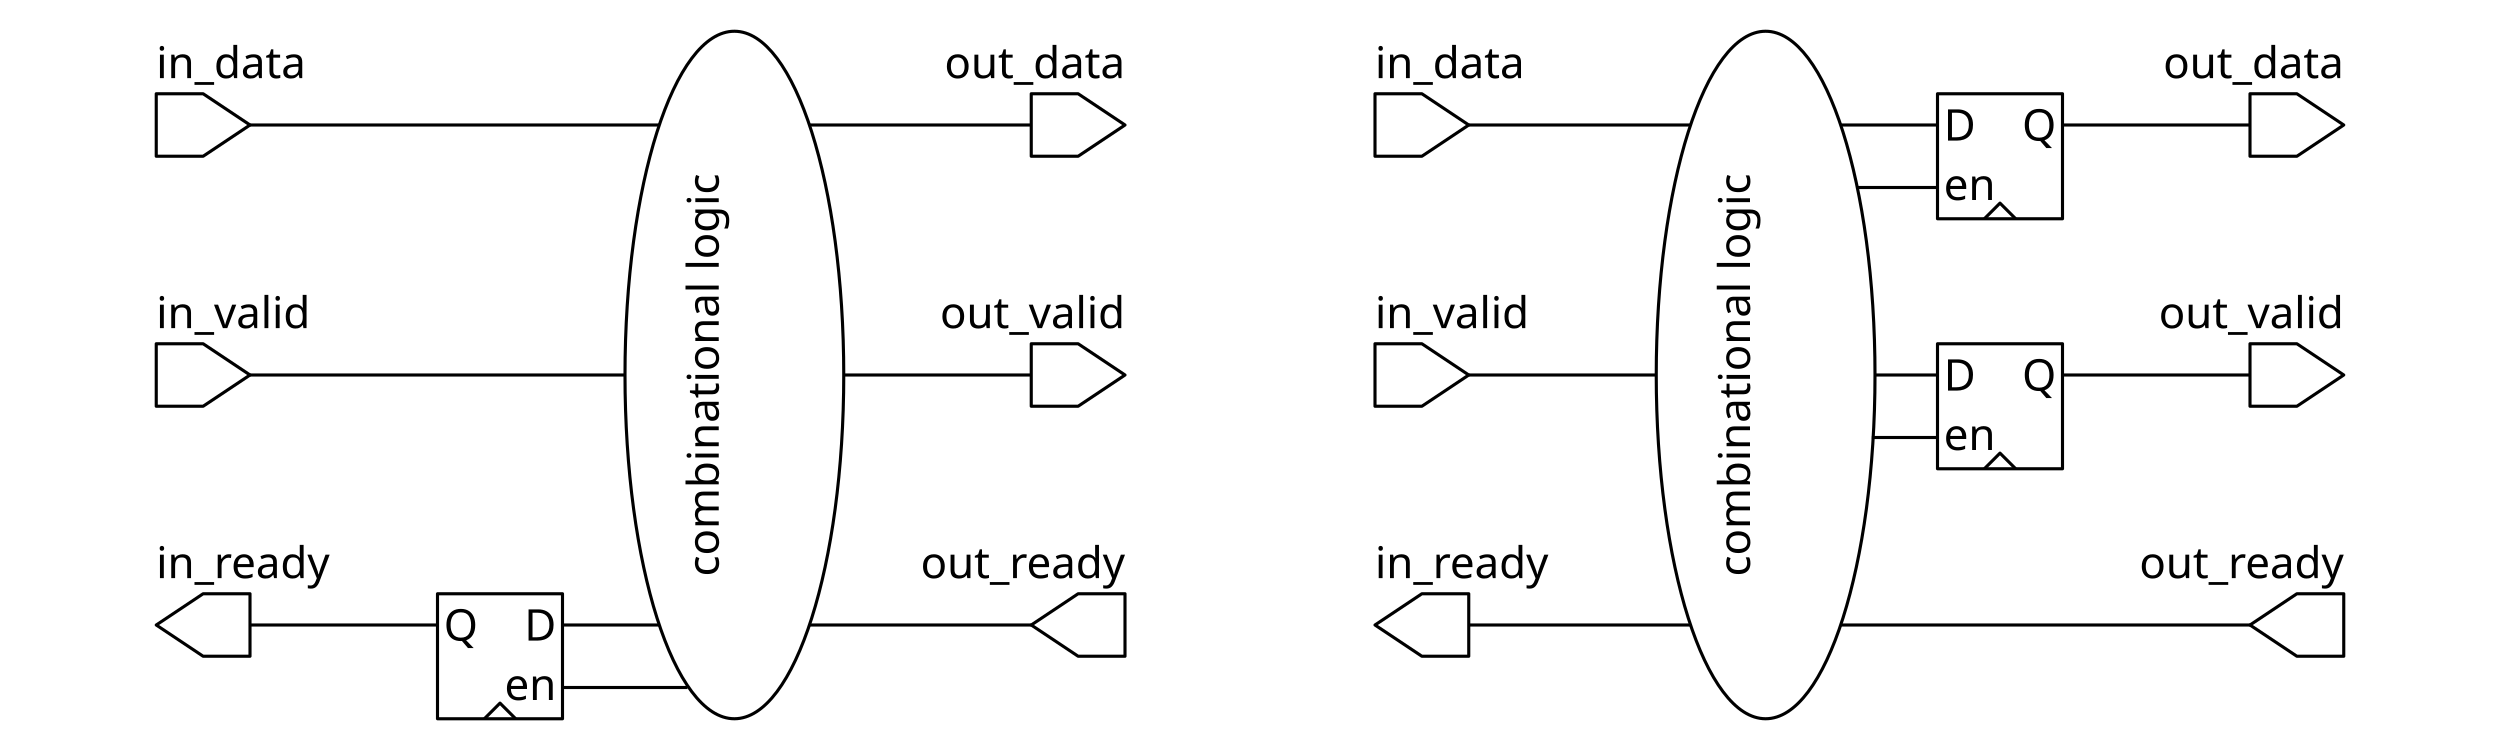
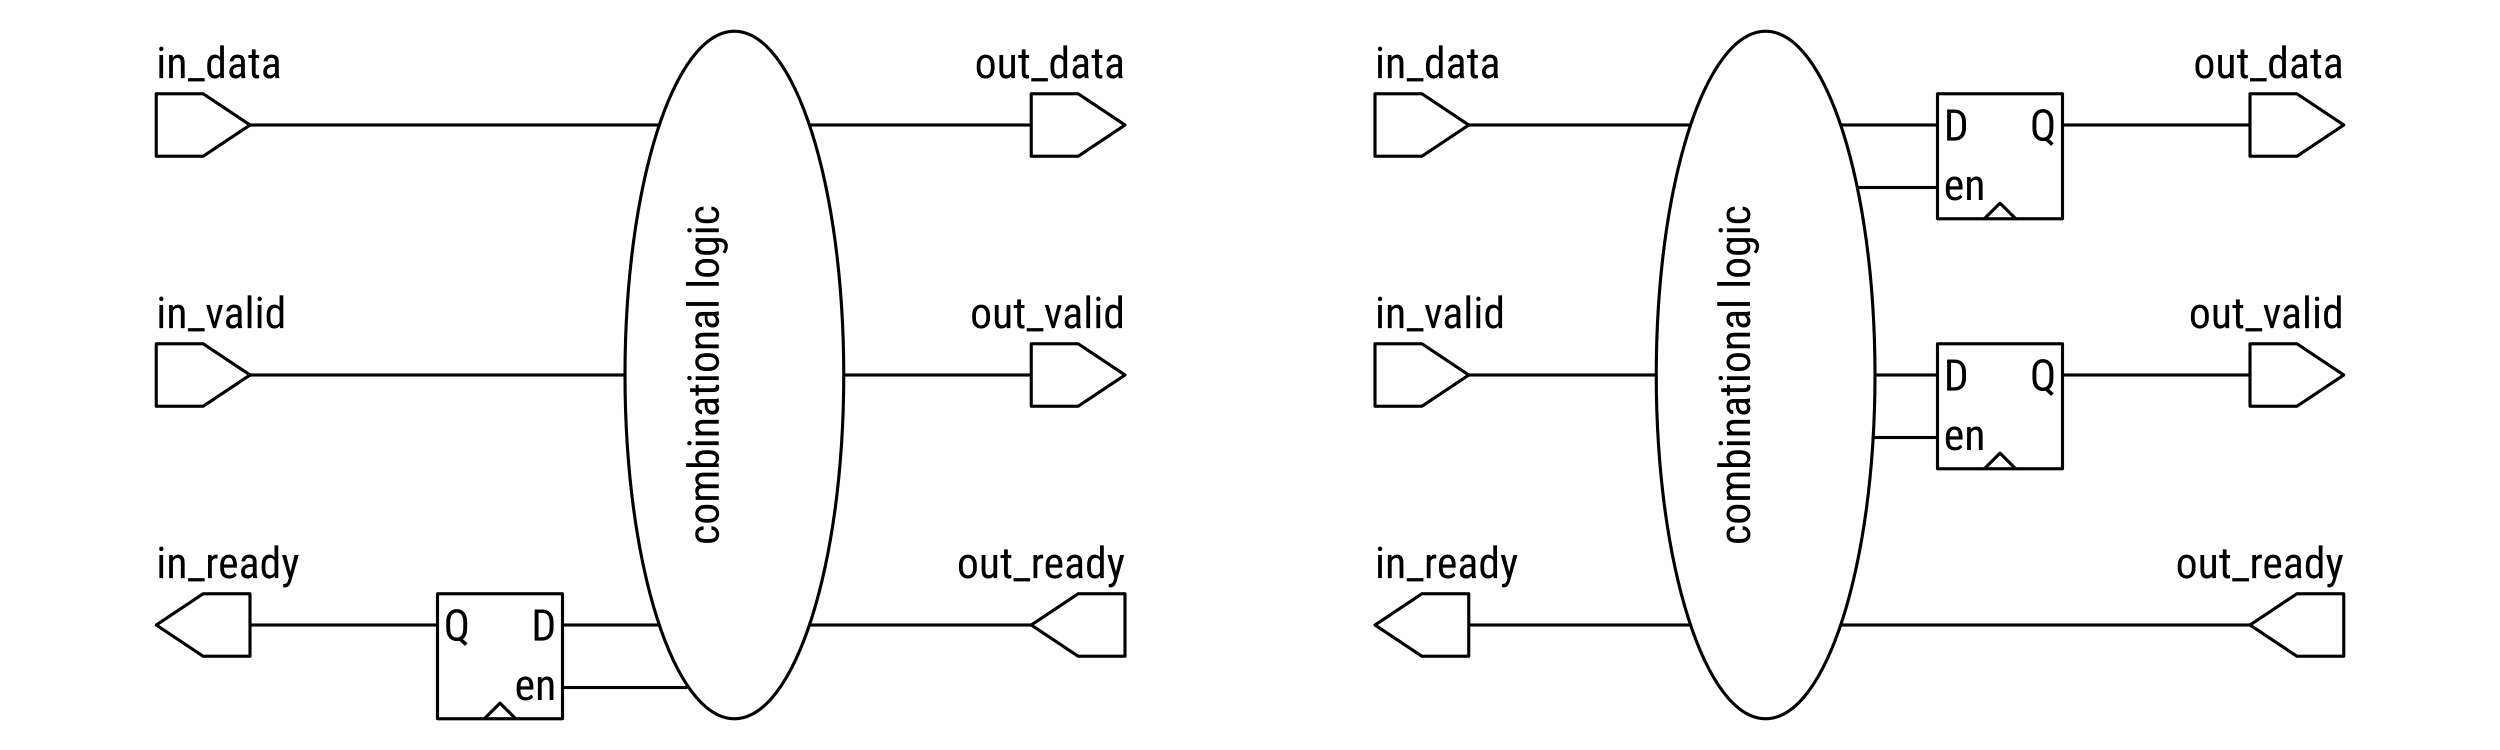
<svg xmlns="http://www.w3.org/2000/svg" xmlns:ns1="https://github.com/nturley/netlistsvg" width="800" height="240" version="1.1">
-   <text x="-500" y="475" fill="#000000" font-family="Carlito" font-size="14px" style="line-height:1.25" />
+   <text x="-500" y="475" fill="#000000" font-family="Roboto Condensed" font-size="14px" style="line-height:1.25" />
  <path d="m470 190v20h-15l-15-10 15-10z" fill="none" stroke="#000000" stroke-linejoin="round" stroke-width="1px" />
-   <text x="440" y="105" font-family="Carlito" font-size="14px" style="line-height:1.25" ns1:attribute="ref">
+   <text x="440" y="105" font-family="Roboto Condensed" font-size="14px" style="line-height:1.25" ns1:attribute="ref">
    <tspan>in_valid</tspan>
  </text>
  <path d="m440 110v20h15l15-10-15-10z" fill="none" stroke="#000000" stroke-linejoin="round" stroke-width="1px" />
  <path d="m440 30v20h15l15-10-15-10z" fill="none" stroke="#000000" stroke-linejoin="round" stroke-width="1px" />
-   <text x="440" y="185" font-family="Carlito" font-size="14px" style="line-height:1.25" ns1:attribute="ref">
+   <text x="440" y="185" font-family="Roboto Condensed" font-size="14px" style="line-height:1.25" ns1:attribute="ref">
    <tspan>in_ready</tspan>
  </text>
-   <text x="440" y="25" font-family="Carlito" font-size="14px" style="line-height:1.25" ns1:attribute="ref">
+   <text x="440" y="25" font-family="Roboto Condensed" font-size="14px" style="line-height:1.25" ns1:attribute="ref">
    <tspan>in_data</tspan>
  </text>
  <path d="m620 60h-26" fill="none" stroke="#000000" stroke-width="1px" />
  <path d="m620 140h-21" fill="none" stroke="#000000" stroke-width="1px" />
  <path d="m720 120h-60" fill="none" stroke="#000000" stroke-width="1px" />
  <path d="m720 40h-60" fill="none" stroke="#000000" stroke-width="1px" />
  <path d="m750 190v20h-15l-15-10 15-10z" fill="none" stroke="#000000" stroke-linejoin="round" stroke-width="1px" />
-   <text x="750" y="105" font-family="Carlito" font-size="14px" text-align="end" text-anchor="end" style="line-height:1.25" ns1:attribute="ref">
+   <text x="750" y="105" font-family="Roboto Condensed" font-size="14px" text-align="end" text-anchor="end" style="line-height:1.25" ns1:attribute="ref">
    <tspan>out_valid</tspan>
  </text>
  <path d="m720 110v20h15l15-10-15-10z" fill="none" stroke="#000000" stroke-linejoin="round" stroke-width="1px" />
  <path d="m720 30v20h15l15-10-15-10z" fill="none" stroke="#000000" stroke-linejoin="round" stroke-width="1px" />
-   <text x="750" y="185" font-family="Carlito" font-size="14px" text-align="end" text-anchor="end" style="line-height:1.25" ns1:attribute="ref">
+   <text x="750" y="185" font-family="Roboto Condensed" font-size="14px" text-align="end" text-anchor="end" style="line-height:1.25" ns1:attribute="ref">
    <tspan>out_ready</tspan>
  </text>
-   <text x="750" y="25" font-family="Carlito" font-size="14px" text-align="end" text-anchor="end" style="line-height:1.25" ns1:attribute="ref">
+   <text x="750" y="25" font-family="Roboto Condensed" font-size="14px" text-align="end" text-anchor="end" style="line-height:1.25" ns1:attribute="ref">
    <tspan>out_data</tspan>
  </text>
  <rect x="620" y="30" width="40" height="40" fill="none" stroke="#000000" stroke-linejoin="round" />
  <path d="m645 70-5-5-5 5" fill="none" stroke="#000000" stroke-linejoin="round" stroke-width="1px" />
-   <text x="622" y="45" font-family="Carlito" font-size="14px" style="line-height:1.25" ns1:attribute="ref">
+   <text x="622" y="45" font-family="Roboto Condensed" font-size="14px" style="line-height:1.25" ns1:attribute="ref">
    <tspan>D</tspan>
  </text>
-   <text x="658" y="45" font-family="Carlito" font-size="14px" text-align="end" text-anchor="end" style="line-height:1.25" ns1:attribute="ref">
+   <text x="658" y="45" font-family="Roboto Condensed" font-size="14px" text-align="end" text-anchor="end" style="line-height:1.25" ns1:attribute="ref">
    <tspan>Q</tspan>
  </text>
-   <text x="622" y="64" font-family="Carlito" font-size="14px" style="line-height:1.25" ns1:attribute="ref">
+   <text x="622" y="64" font-family="Roboto Condensed" font-size="14px" style="line-height:1.25" ns1:attribute="ref">
    <tspan>en</tspan>
  </text>
  <rect x="620" y="110" width="40" height="40" fill="none" stroke="#000000" stroke-linejoin="round" />
  <path d="m645 150-5-5-5 5" fill="none" stroke="#000000" stroke-linejoin="round" stroke-width="1px" />
-   <text x="622" y="125" font-family="Carlito" font-size="14px" style="line-height:1.25" ns1:attribute="ref">
+   <text x="622" y="125" font-family="Roboto Condensed" font-size="14px" style="line-height:1.25" ns1:attribute="ref">
    <tspan>D</tspan>
  </text>
-   <text x="658" y="125" font-family="Carlito" font-size="14px" text-align="end" text-anchor="end" style="line-height:1.25" ns1:attribute="ref">
+   <text x="658" y="125" font-family="Roboto Condensed" font-size="14px" text-align="end" text-anchor="end" style="line-height:1.25" ns1:attribute="ref">
    <tspan>Q</tspan>
  </text>
-   <text x="622" y="144" font-family="Carlito" font-size="14px" style="line-height:1.25" ns1:attribute="ref">
+   <text x="622" y="144" font-family="Roboto Condensed" font-size="14px" style="line-height:1.25" ns1:attribute="ref">
    <tspan>en</tspan>
  </text>
  <path d="m541 200h-71" fill="none" stroke="#000000" stroke-width="1px" />
  <path d="m530 120h-60" fill="none" stroke="#000000" stroke-width="1px" />
  <path d="m541 40h-71" fill="none" stroke="#000000" stroke-width="1px" />
  <ellipse cx="565" cy="120" rx="35" ry="110" fill="none" stroke="#000000" />
-   <text transform="rotate(-90)" x="-120" y="560" font-family="Carlito" font-size="14px" text-anchor="middle" style="line-height:1.25" ns1:attribute="ref">
+   <text transform="rotate(-90)" x="-120" y="560" font-family="Roboto Condensed" font-size="14px" text-anchor="middle" style="line-height:1.25" ns1:attribute="ref">
    <tspan>combinational</tspan>
    <tspan>logic</tspan>
  </text>
  <path d="m720 200h-131" fill="none" stroke="#000000" stroke-width="1px" />
  <path d="m620 120h-20" fill="none" stroke="#000000" stroke-width="1px" />
  <path d="m620 40h-31" fill="none" stroke="#000000" stroke-width="1px" />
  <path d="m80 190v20h-15l-15-10 15-10z" fill="none" stroke="#000000" stroke-linejoin="round" stroke-width="1px" />
-   <text x="50" y="105" font-family="Carlito" font-size="14px" style="line-height:1.25" ns1:attribute="ref">
+   <text x="50" y="105" font-family="Roboto Condensed" font-size="14px" style="line-height:1.25" ns1:attribute="ref">
    <tspan>in_valid</tspan>
  </text>
  <path d="m50 110v20h15l15-10-15-10z" fill="none" stroke="#000000" stroke-linejoin="round" stroke-width="1px" />
  <path d="m50 30v20h15l15-10-15-10z" fill="none" stroke="#000000" stroke-linejoin="round" stroke-width="1px" />
-   <text x="50" y="185" font-family="Carlito" font-size="14px" style="line-height:1.25" ns1:attribute="ref">
+   <text x="50" y="185" font-family="Roboto Condensed" font-size="14px" style="line-height:1.25" ns1:attribute="ref">
    <tspan>in_ready</tspan>
  </text>
-   <text x="50" y="25" font-family="Carlito" font-size="14px" style="line-height:1.25" ns1:attribute="ref">
+   <text x="50" y="25" font-family="Roboto Condensed" font-size="14px" style="line-height:1.25" ns1:attribute="ref">
    <tspan>in_data</tspan>
  </text>
  <path d="m200 120h-120" fill="none" stroke="#000000" stroke-width="1px" />
  <path d="m140 200h-60" fill="none" stroke="#000000" stroke-width="1px" />
  <path d="m330 40h-71" fill="none" stroke="#000000" stroke-width="1px" />
  <path d="m360 190v20h-15l-15-10 15-10z" fill="none" stroke="#000000" stroke-linejoin="round" stroke-width="1px" />
-   <text x="360" y="105" font-family="Carlito" font-size="14px" text-align="end" text-anchor="end" style="line-height:1.25" ns1:attribute="ref">
+   <text x="360" y="105" font-family="Roboto Condensed" font-size="14px" text-align="end" text-anchor="end" style="line-height:1.25" ns1:attribute="ref">
    <tspan>out_valid</tspan>
  </text>
  <path d="m330 110v20h15l15-10-15-10z" fill="none" stroke="#000000" stroke-linejoin="round" stroke-width="1px" />
  <path d="m330 30v20h15l15-10-15-10z" fill="none" stroke="#000000" stroke-linejoin="round" stroke-width="1px" />
-   <text x="360" y="185" font-family="Carlito" font-size="14px" text-align="end" text-anchor="end" style="line-height:1.25" ns1:attribute="ref">
+   <text x="360" y="185" font-family="Roboto Condensed" font-size="14px" text-align="end" text-anchor="end" style="line-height:1.25" ns1:attribute="ref">
    <tspan>out_ready</tspan>
  </text>
-   <text x="360" y="25" font-family="Carlito" font-size="14px" text-align="end" text-anchor="end" style="line-height:1.25" ns1:attribute="ref">
+   <text x="360" y="25" font-family="Roboto Condensed" font-size="14px" text-align="end" text-anchor="end" style="line-height:1.25" ns1:attribute="ref">
    <tspan>out_data</tspan>
  </text>
  <path d="m330 120h-60" fill="none" stroke="#000000" stroke-width="1px" />
  <path d="m80 40h131" fill="none" stroke="#000000" stroke-width="1px" />
  <rect x="140" y="190" width="40" height="40" fill="none" stroke="#000000" stroke-linejoin="round" />
  <path d="m155 230 5-5 5 5" fill="none" stroke="#000000" stroke-linejoin="round" stroke-width="1px" />
-   <text x="178" y="205" font-family="Carlito" font-size="14px" text-align="end" text-anchor="end" style="line-height:1.25" ns1:attribute="ref">
+   <text x="178" y="205" font-family="Roboto Condensed" font-size="14px" text-align="end" text-anchor="end" style="line-height:1.25" ns1:attribute="ref">
    <tspan>D</tspan>
  </text>
-   <text x="178" y="224" font-family="Carlito" font-size="14px" text-align="end" text-anchor="end" style="line-height:1.25" ns1:attribute="ref">
+   <text x="178" y="224" font-family="Roboto Condensed" font-size="14px" text-align="end" text-anchor="end" style="line-height:1.25" ns1:attribute="ref">
    <tspan>en</tspan>
  </text>
-   <text x="142" y="205" font-family="Carlito" font-size="14px" style="line-height:1.25" ns1:attribute="ref">
+   <text x="142" y="205" font-family="Roboto Condensed" font-size="14px" style="line-height:1.25" ns1:attribute="ref">
    <tspan>Q</tspan>
  </text>
  <ellipse cx="235" cy="120" rx="35" ry="110" fill="none" stroke="#000000" />
-   <text transform="rotate(-90)" x="-120" y="230" font-family="Carlito" font-size="14px" text-anchor="middle" style="line-height:1.25" ns1:attribute="ref">
+   <text transform="rotate(-90)" x="-120" y="230" font-family="Roboto Condensed" font-size="14px" text-anchor="middle" style="line-height:1.25" ns1:attribute="ref">
    <tspan>combinational</tspan>
    <tspan>logic</tspan>
  </text>
  <path d="m330 200h-71" fill="none" stroke="#000000" stroke-width="1px" />
  <path d="m180 200h31" fill="none" stroke="#000000" stroke-width="1px" />
  <path d="m180 220h40" fill="none" stroke="#000000" stroke-width="1px" />
</svg>
